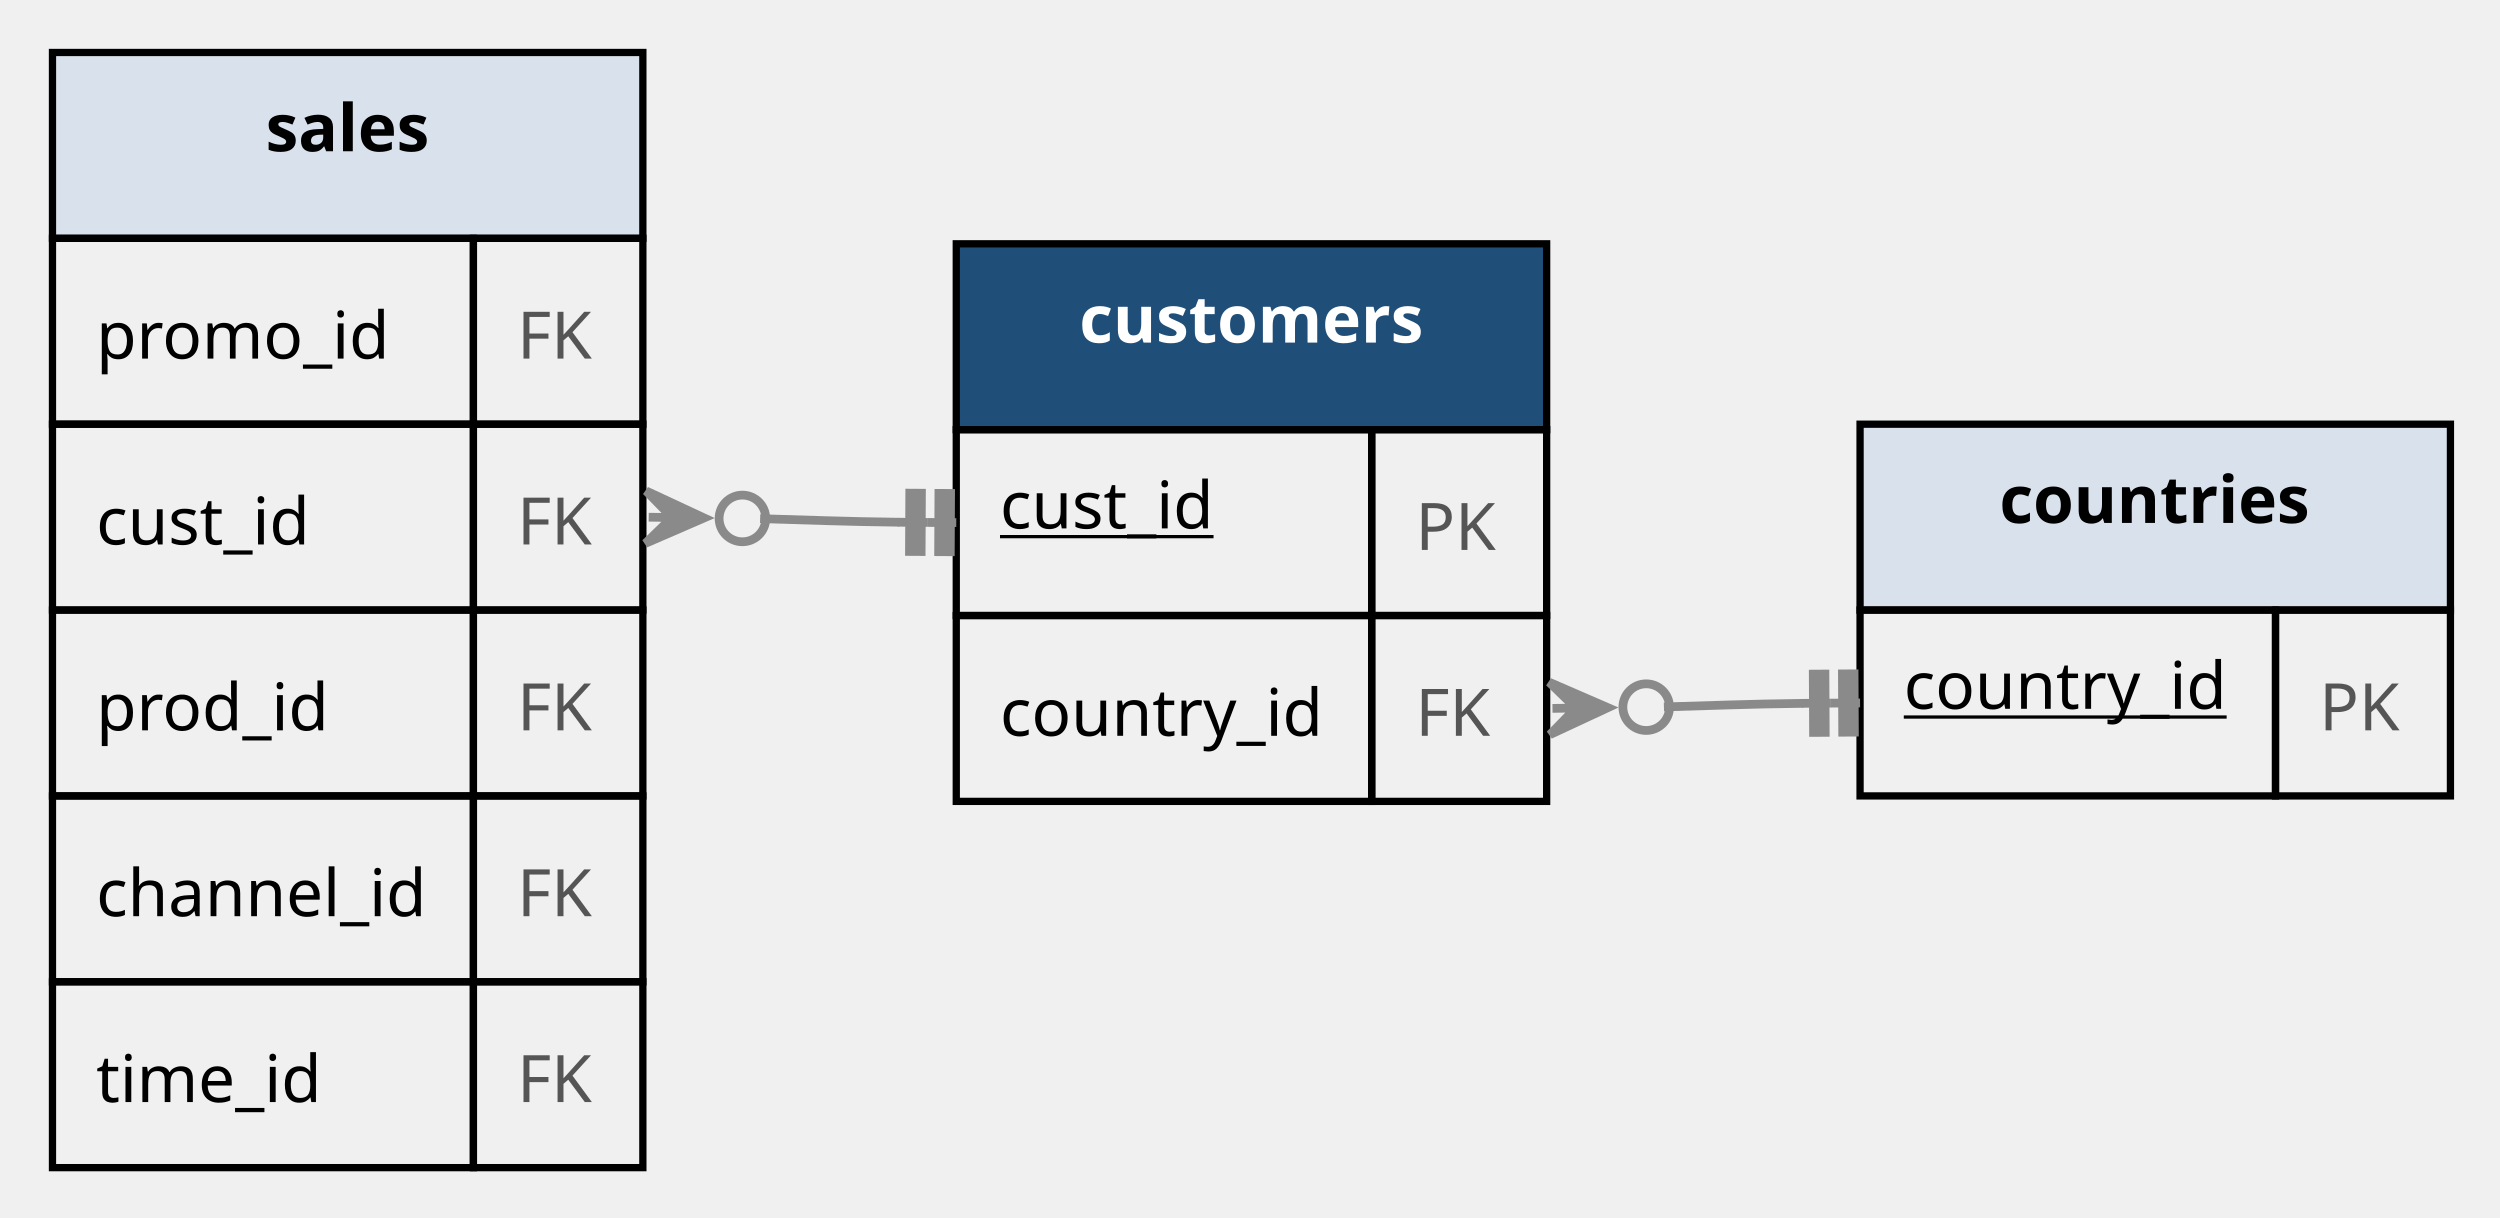
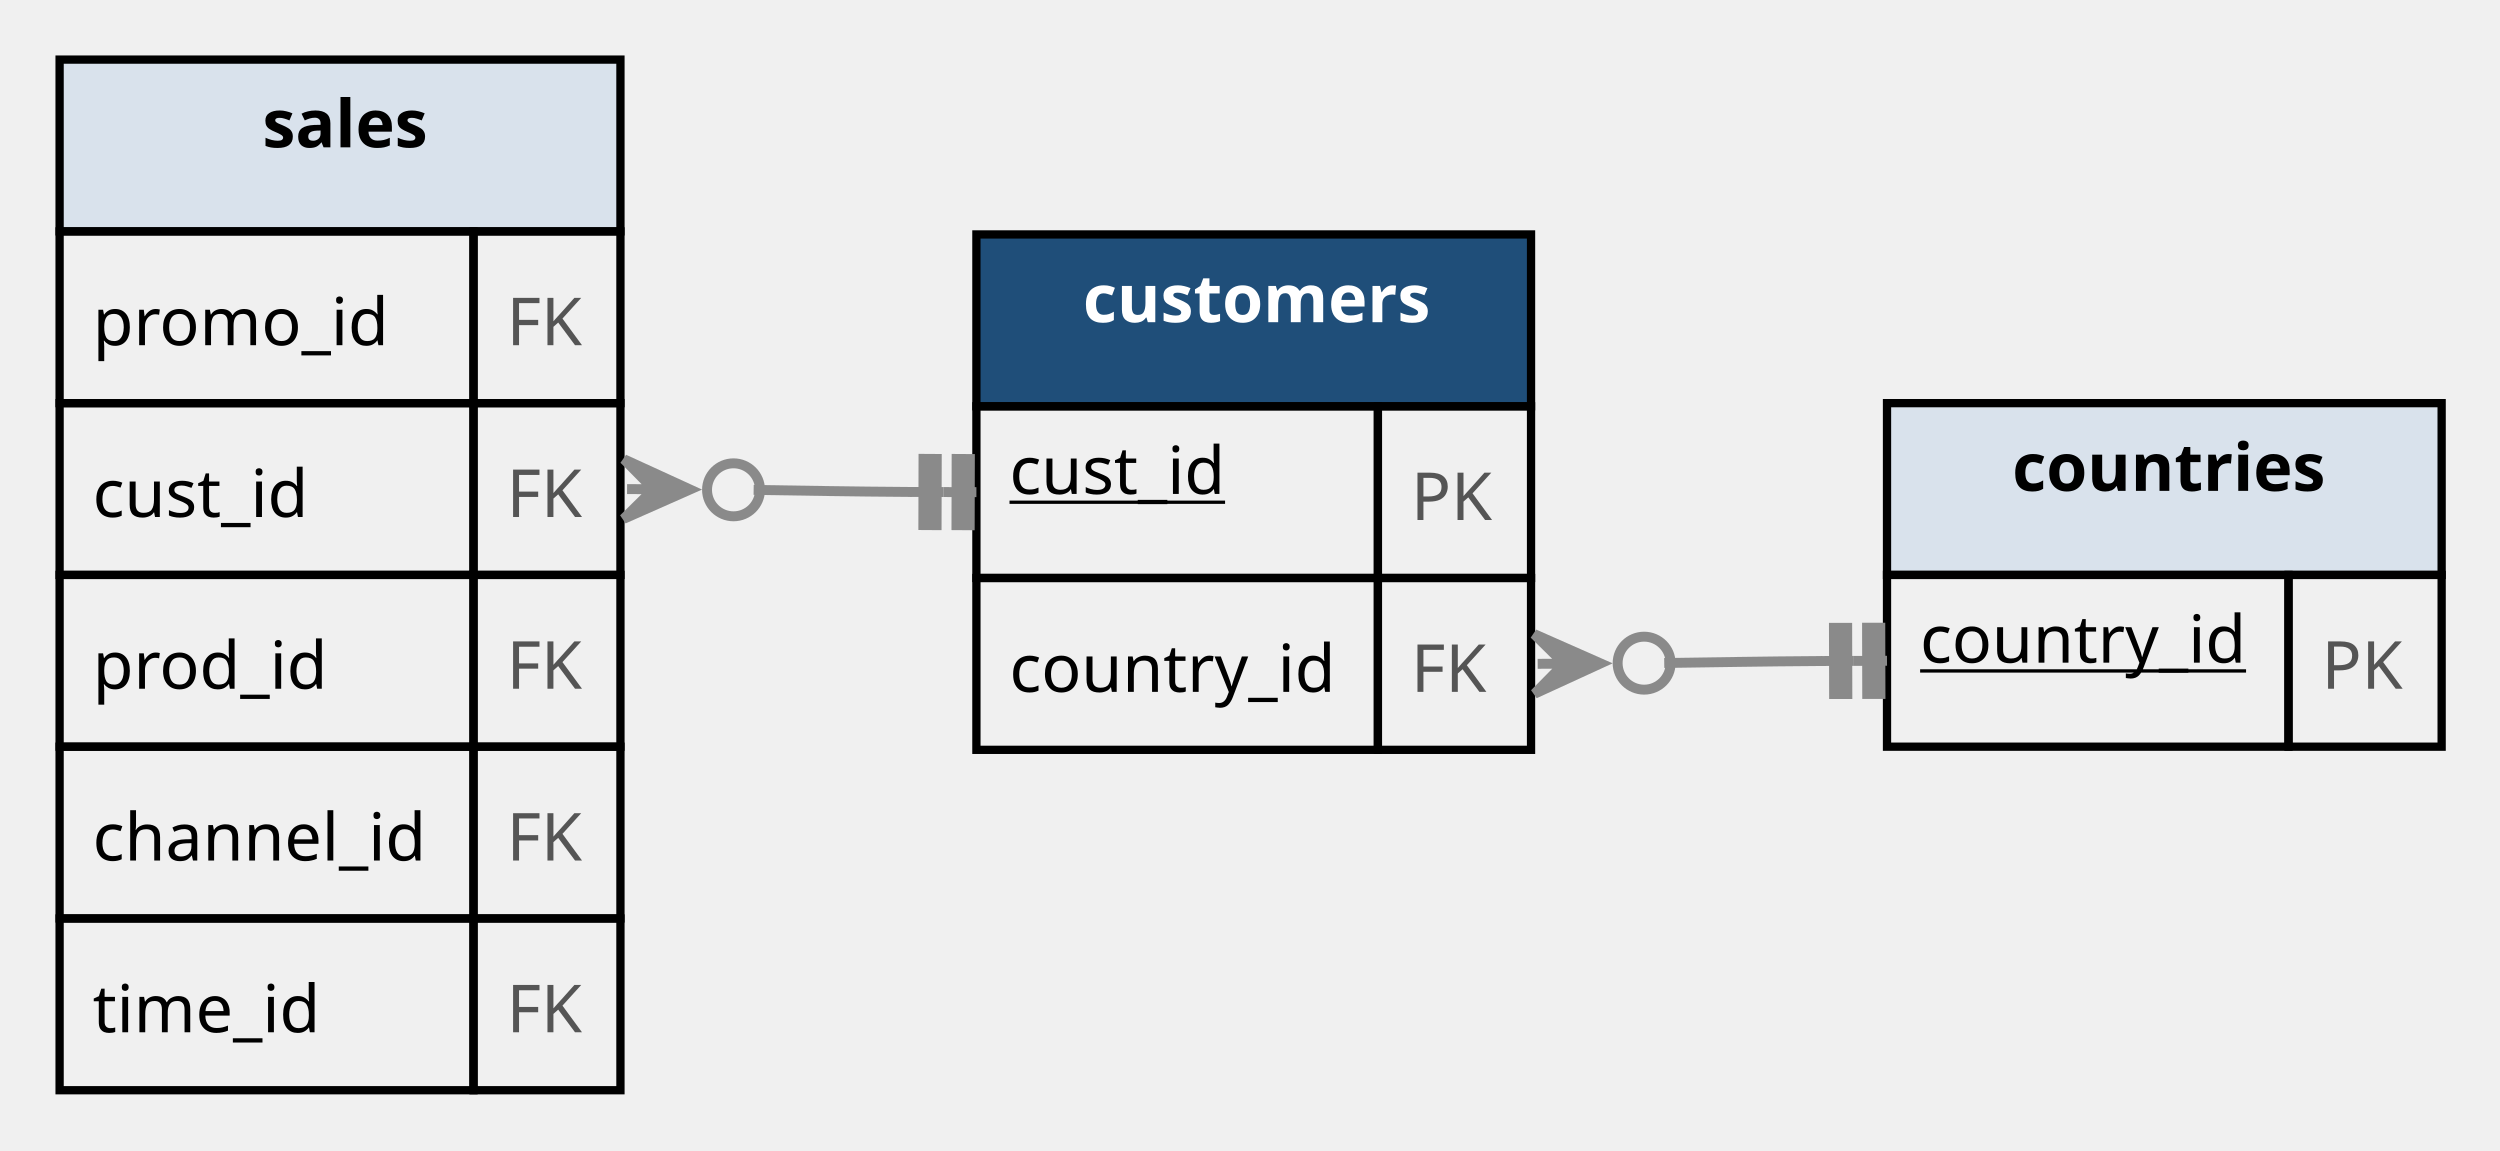
- <svg xmlns="http://www.w3.org/2000/svg" width="343pt" height="167pt" viewBox="0.00 0.00 343.00 167.00">
-   <g id="graph0" class="graph" transform="scale(1 1) rotate(0) translate(7.2 160.2)">
+ <svg xmlns="http://www.w3.org/2000/svg" width="302pt" height="139pt" viewBox="0.00 0.00 302.00 139.00">
+   <g id="graph0" class="graph" transform="scale(1 1) rotate(0) translate(7.2 131.7)">
    <g id="node1" class="node">
-       <polygon fill="#1f4e79" stroke="none" points="124,-101.25 124,-126.75 205,-126.75 205,-101.25 124,-101.25" />
-       <polygon fill="none" stroke="#000000" points="124,-101.25 124,-126.75 205,-126.75 205,-101.25 124,-101.25" />
-       <text xml:space="preserve" text-anchor="start" x="140.88" y="-113.2" font-family="Noto Sans KR" font-weight="bold" font-size="9.00" fill="#ffffff">customers</text>
-       <polygon fill="none" stroke="#000000" points="124,-75.75 124,-101.25 181,-101.25 181,-75.75 124,-75.75" />
-       <text xml:space="preserve" text-anchor="start" x="130" y="-87.7" font-family="Noto Sans KR" text-decoration="underline" font-size="9.00">cust_id</text>
-       <polygon fill="none" stroke="#000000" points="181,-75.75 181,-101.25 205,-101.25 205,-75.75 181,-75.75" />
-       <text xml:space="preserve" text-anchor="start" x="187" y="-84.75" font-family="Noto Sans KR" font-size="9.00" fill="#555555">PK</text>
-       <polygon fill="none" stroke="#000000" points="124,-50.25 124,-75.75 181,-75.75 181,-50.25 124,-50.25" />
-       <text xml:space="preserve" text-anchor="start" x="130" y="-59.25" font-family="Noto Sans KR" font-size="9.00">country_id</text>
-       <polygon fill="none" stroke="#000000" points="181,-50.25 181,-75.75 205,-75.75 205,-50.25 181,-50.25" />
-       <text xml:space="preserve" text-anchor="start" x="187" y="-59.25" font-family="Noto Sans KR" font-size="9.00" fill="#555555">FK</text>
+       <polygon fill="#1f4e79" stroke="none" points="110.75,-82.62 110.75,-103.38 177.75,-103.38 177.75,-82.62 110.75,-82.62" />
+       <polygon fill="none" stroke="#000000" points="110.75,-82.62 110.75,-103.38 177.75,-103.38 177.75,-82.62 110.75,-82.62" />
+       <text xml:space="preserve" text-anchor="start" x="123.62" y="-92.78" font-family="Noto Sans KR" font-weight="bold" font-size="8.00" fill="#ffffff">customers</text>
+       <polygon fill="none" stroke="#000000" points="110.75,-61.88 110.75,-82.62 159.25,-82.62 159.25,-61.88 110.75,-61.88" />
+       <text xml:space="preserve" text-anchor="start" x="114.75" y="-72.03" font-family="Noto Sans KR" text-decoration="underline" font-size="8.00">cust_id</text>
+       <polygon fill="none" stroke="#000000" points="159.25,-61.88 159.25,-82.62 177.75,-82.62 177.75,-61.88 159.25,-61.88" />
+       <text xml:space="preserve" text-anchor="start" x="163.25" y="-68.88" font-family="Noto Sans KR" font-size="8.00" fill="#555555">PK</text>
+       <polygon fill="none" stroke="#000000" points="110.75,-41.12 110.75,-61.88 159.25,-61.88 159.25,-41.12 110.75,-41.12" />
+       <text xml:space="preserve" text-anchor="start" x="114.75" y="-48.12" font-family="Noto Sans KR" font-size="8.00">country_id</text>
+       <polygon fill="none" stroke="#000000" points="159.25,-41.12 159.25,-61.88 177.75,-61.88 177.75,-41.12 159.25,-41.12" />
+       <text xml:space="preserve" text-anchor="start" x="163.25" y="-48.12" font-family="Noto Sans KR" font-size="8.00" fill="#555555">FK</text>
    </g>
    <g id="node2" class="node">
-       <polygon fill="#d9e2ec" stroke="none" points="248,-76.5 248,-102 329,-102 329,-76.5 248,-76.5" />
-       <polygon fill="none" stroke="#000000" points="248,-76.5 248,-102 329,-102 329,-76.5 248,-76.5" />
-       <text xml:space="preserve" text-anchor="start" x="267.12" y="-88.45" font-family="Noto Sans KR" font-weight="bold" font-size="9.00" fill="#000000">countries</text>
-       <polygon fill="none" stroke="#000000" points="248,-51 248,-76.5 305,-76.5 305,-51 248,-51" />
-       <text xml:space="preserve" text-anchor="start" x="254" y="-62.95" font-family="Noto Sans KR" text-decoration="underline" font-size="9.00">country_id</text>
-       <polygon fill="none" stroke="#000000" points="305,-51 305,-76.5 329,-76.5 329,-51 305,-51" />
-       <text xml:space="preserve" text-anchor="start" x="311" y="-60" font-family="Noto Sans KR" font-size="9.00" fill="#555555">PK</text>
+       <polygon fill="#d9e2ec" stroke="none" points="220.75,-62.25 220.75,-83 287.75,-83 287.75,-62.25 220.75,-62.25" />
+       <polygon fill="none" stroke="#000000" points="220.75,-62.25 220.75,-83 287.75,-83 287.75,-62.25 220.75,-62.25" />
+       <text xml:space="preserve" text-anchor="start" x="235.88" y="-72.4" font-family="Noto Sans KR" font-weight="bold" font-size="8.00" fill="#000000">countries</text>
+       <polygon fill="none" stroke="#000000" points="220.75,-41.5 220.75,-62.25 269.25,-62.25 269.25,-41.5 220.75,-41.5" />
+       <text xml:space="preserve" text-anchor="start" x="224.75" y="-51.65" font-family="Noto Sans KR" text-decoration="underline" font-size="8.00">country_id</text>
+       <polygon fill="none" stroke="#000000" points="269.25,-41.5 269.25,-62.25 287.75,-62.25 287.75,-41.5 269.25,-41.5" />
+       <text xml:space="preserve" text-anchor="start" x="273.25" y="-48.5" font-family="Noto Sans KR" font-size="8.00" fill="#555555">PK</text>
    </g>
    <g id="edge1" class="edge">
-       <path fill="none" stroke="#8a8a8a" stroke-width="1.2" d="M221.09,-63.21C227.33,-63.38 232.52,-63.61 240.18,-63.7" />
-       <polygon fill="#8a8a8a" stroke="#8a8a8a" stroke-width="1.2" points="213.4,-63.11 205.45,-59.41 209,-63.05 205.8,-63.01 205.8,-63.01 205.8,-63.01 209,-63.05 205.35,-66.6 213.4,-63.11" />
-       <ellipse fill="none" stroke="#8a8a8a" stroke-width="1.2" cx="218.66" cy="-63.18" rx="3.2" ry="3.2" />
-       <polygon fill="#8a8a8a" stroke="#8a8a8a" stroke-width="1.2" points="247.22,-59.75 247.18,-67.75 245.58,-67.74 245.62,-59.74 247.22,-59.75" />
-       <polyline fill="none" stroke="#8a8a8a" stroke-width="1.2" points="248,-63.75 244,-63.73" />
-       <polygon fill="#8a8a8a" stroke="#8a8a8a" stroke-width="1.2" points="243.22,-59.72 243.18,-67.72 241.58,-67.71 241.62,-59.71 243.22,-59.72" />
-       <polyline fill="none" stroke="#8a8a8a" stroke-width="1.2" points="244,-63.73 240,-63.7" />
+       <path fill="none" stroke="#8a8a8a" stroke-width="1.2" d="M193.84,-51.61C200.08,-51.69 205.28,-51.8 212.93,-51.85" />
+       <polygon fill="#8a8a8a" stroke="#8a8a8a" stroke-width="1.2" points="186.15,-51.56 178.18,-47.9 181.75,-51.53 178.55,-51.51 178.55,-51.51 178.55,-51.51 181.75,-51.53 178.13,-55.1 186.15,-51.56" />
+       <ellipse fill="none" stroke="#8a8a8a" stroke-width="1.2" cx="191.41" cy="-51.59" rx="3.2" ry="3.2" />
+       <polygon fill="#8a8a8a" stroke="#8a8a8a" stroke-width="1.2" points="219.96,-47.87 219.94,-55.87 218.34,-55.87 218.36,-47.87 219.96,-47.87" />
+       <polyline fill="none" stroke="#8a8a8a" stroke-width="1.2" points="220.75,-51.88 216.75,-51.86" />
+       <polygon fill="#8a8a8a" stroke="#8a8a8a" stroke-width="1.2" points="215.96,-47.86 215.94,-55.86 214.34,-55.86 214.36,-47.86 215.96,-47.86" />
+       <polyline fill="none" stroke="#8a8a8a" stroke-width="1.2" points="216.75,-51.86 212.75,-51.85" />
    </g>
    <g id="node3" class="node">
-       <polygon fill="#d9e2ec" stroke="none" points="0,-127.5 0,-153 81,-153 81,-127.5 0,-127.5" />
-       <polygon fill="none" stroke="#000000" points="0,-127.5 0,-153 81,-153 81,-127.5 0,-127.5" />
-       <text xml:space="preserve" text-anchor="start" x="29.25" y="-139.45" font-family="Noto Sans KR" font-weight="bold" font-size="9.00" fill="#000000">sales</text>
-       <polygon fill="none" stroke="#000000" points="0,-102 0,-127.5 57.75,-127.5 57.75,-102 0,-102" />
-       <text xml:space="preserve" text-anchor="start" x="6" y="-111" font-family="Noto Sans KR" font-size="9.00">promo_id</text>
-       <polygon fill="none" stroke="#000000" points="57.75,-102 57.75,-127.5 81,-127.5 81,-102 57.75,-102" />
-       <text xml:space="preserve" text-anchor="start" x="63.75" y="-111" font-family="Noto Sans KR" font-size="9.00" fill="#555555">FK</text>
-       <polygon fill="none" stroke="#000000" points="0,-76.5 0,-102 57.75,-102 57.75,-76.5 0,-76.5" />
-       <text xml:space="preserve" text-anchor="start" x="6" y="-85.5" font-family="Noto Sans KR" font-size="9.00">cust_id</text>
-       <polygon fill="none" stroke="#000000" points="57.75,-76.5 57.75,-102 81,-102 81,-76.5 57.75,-76.5" />
-       <text xml:space="preserve" text-anchor="start" x="63.75" y="-85.5" font-family="Noto Sans KR" font-size="9.00" fill="#555555">FK</text>
-       <polygon fill="none" stroke="#000000" points="0,-51 0,-76.5 57.75,-76.5 57.75,-51 0,-51" />
-       <text xml:space="preserve" text-anchor="start" x="6" y="-60" font-family="Noto Sans KR" font-size="9.00">prod_id</text>
-       <polygon fill="none" stroke="#000000" points="57.75,-51 57.75,-76.5 81,-76.5 81,-51 57.75,-51" />
-       <text xml:space="preserve" text-anchor="start" x="63.75" y="-60" font-family="Noto Sans KR" font-size="9.00" fill="#555555">FK</text>
-       <polygon fill="none" stroke="#000000" points="0,-25.5 0,-51 57.75,-51 57.75,-25.5 0,-25.5" />
-       <text xml:space="preserve" text-anchor="start" x="6" y="-34.5" font-family="Noto Sans KR" font-size="9.00">channel_id</text>
-       <polygon fill="none" stroke="#000000" points="57.75,-25.5 57.75,-51 81,-51 81,-25.5 57.75,-25.5" />
-       <text xml:space="preserve" text-anchor="start" x="63.75" y="-34.5" font-family="Noto Sans KR" font-size="9.00" fill="#555555">FK</text>
-       <polygon fill="none" stroke="#000000" points="0,0 0,-25.5 57.75,-25.5 57.75,0 0,0" />
-       <text xml:space="preserve" text-anchor="start" x="6" y="-9" font-family="Noto Sans KR" font-size="9.00">time_id</text>
-       <polygon fill="none" stroke="#000000" points="57.75,0 57.75,-25.5 81,-25.5 81,0 57.75,0" />
-       <text xml:space="preserve" text-anchor="start" x="63.75" y="-9" font-family="Noto Sans KR" font-size="9.00" fill="#555555">FK</text>
+       <polygon fill="#d9e2ec" stroke="none" points="0,-103.75 0,-124.5 67.75,-124.5 67.75,-103.75 0,-103.75" />
+       <polygon fill="none" stroke="#000000" points="0,-103.75 0,-124.5 67.75,-124.5 67.75,-103.75 0,-103.75" />
+       <text xml:space="preserve" text-anchor="start" x="24.5" y="-113.9" font-family="Noto Sans KR" font-weight="bold" font-size="8.00" fill="#000000">sales</text>
+       <polygon fill="none" stroke="#000000" points="0,-83 0,-103.75 50,-103.75 50,-83 0,-83" />
+       <text xml:space="preserve" text-anchor="start" x="4" y="-90" font-family="Noto Sans KR" font-size="8.00">promo_id</text>
+       <polygon fill="none" stroke="#000000" points="50,-83 50,-103.75 67.75,-103.75 67.75,-83 50,-83" />
+       <text xml:space="preserve" text-anchor="start" x="54" y="-90" font-family="Noto Sans KR" font-size="8.00" fill="#555555">FK</text>
+       <polygon fill="none" stroke="#000000" points="0,-62.25 0,-83 50,-83 50,-62.25 0,-62.25" />
+       <text xml:space="preserve" text-anchor="start" x="4" y="-69.25" font-family="Noto Sans KR" font-size="8.00">cust_id</text>
+       <polygon fill="none" stroke="#000000" points="50,-62.25 50,-83 67.75,-83 67.75,-62.25 50,-62.25" />
+       <text xml:space="preserve" text-anchor="start" x="54" y="-69.25" font-family="Noto Sans KR" font-size="8.00" fill="#555555">FK</text>
+       <polygon fill="none" stroke="#000000" points="0,-41.5 0,-62.25 50,-62.25 50,-41.5 0,-41.5" />
+       <text xml:space="preserve" text-anchor="start" x="4" y="-48.5" font-family="Noto Sans KR" font-size="8.00">prod_id</text>
+       <polygon fill="none" stroke="#000000" points="50,-41.5 50,-62.25 67.75,-62.25 67.75,-41.5 50,-41.5" />
+       <text xml:space="preserve" text-anchor="start" x="54" y="-48.5" font-family="Noto Sans KR" font-size="8.00" fill="#555555">FK</text>
+       <polygon fill="none" stroke="#000000" points="0,-20.75 0,-41.5 50,-41.5 50,-20.75 0,-20.75" />
+       <text xml:space="preserve" text-anchor="start" x="4" y="-27.75" font-family="Noto Sans KR" font-size="8.00">channel_id</text>
+       <polygon fill="none" stroke="#000000" points="50,-20.75 50,-41.5 67.75,-41.5 67.75,-20.75 50,-20.75" />
+       <text xml:space="preserve" text-anchor="start" x="54" y="-27.75" font-family="Noto Sans KR" font-size="8.00" fill="#555555">FK</text>
+       <polygon fill="none" stroke="#000000" points="0,0 0,-20.75 50,-20.75 50,0 0,0" />
+       <text xml:space="preserve" text-anchor="start" x="4" y="-7" font-family="Noto Sans KR" font-size="8.00">time_id</text>
+       <polygon fill="none" stroke="#000000" points="50,0 50,-20.75 67.75,-20.75 67.75,0 50,0" />
+       <text xml:space="preserve" text-anchor="start" x="54" y="-7" font-family="Noto Sans KR" font-size="8.00" fill="#555555">FK</text>
    </g>
    <g id="edge2" class="edge">
-       <path fill="none" stroke="#8a8a8a" stroke-width="1.2" d="M97.09,-89.04C103.33,-88.87 108.52,-88.64 116.18,-88.55" />
-       <polygon fill="#8a8a8a" stroke="#8a8a8a" stroke-width="1.2" points="89.4,-89.14 81.35,-85.65 85,-89.2 81.8,-89.24 81.8,-89.24 81.8,-89.24 85,-89.2 81.45,-92.84 89.4,-89.14" />
-       <ellipse fill="none" stroke="#8a8a8a" stroke-width="1.2" cx="94.66" cy="-89.07" rx="3.2" ry="3.2" />
-       <polygon fill="#8a8a8a" stroke="#8a8a8a" stroke-width="1.2" points="123.18,-84.5 123.22,-92.5 121.62,-92.51 121.58,-84.51 123.18,-84.5" />
-       <polyline fill="none" stroke="#8a8a8a" stroke-width="1.2" points="124,-88.5 120,-88.52" />
-       <polygon fill="#8a8a8a" stroke="#8a8a8a" stroke-width="1.2" points="119.18,-84.53 119.22,-92.53 117.62,-92.54 117.58,-84.54 119.18,-84.53" />
-       <polyline fill="none" stroke="#8a8a8a" stroke-width="1.2" points="120,-88.52 116,-88.55" />
+       <path fill="none" stroke="#8a8a8a" stroke-width="1.2" d="M83.84,-72.52C90.08,-72.43 95.28,-72.32 102.93,-72.27" />
+       <polygon fill="#8a8a8a" stroke="#8a8a8a" stroke-width="1.2" points="76.15,-72.57 68.13,-69.02 71.75,-72.6 68.55,-72.62 68.55,-72.62 68.55,-72.62 71.75,-72.6 68.18,-76.22 76.15,-72.57" />
+       <ellipse fill="none" stroke="#8a8a8a" stroke-width="1.2" cx="81.41" cy="-72.53" rx="3.2" ry="3.2" />
+       <polygon fill="#8a8a8a" stroke="#8a8a8a" stroke-width="1.2" points="109.94,-68.25 109.96,-76.25 108.36,-76.26 108.34,-68.26 109.94,-68.25" />
+       <polyline fill="none" stroke="#8a8a8a" stroke-width="1.2" points="110.75,-72.25 106.75,-72.26" />
+       <polygon fill="#8a8a8a" stroke="#8a8a8a" stroke-width="1.2" points="105.94,-68.26 105.96,-76.26 104.36,-76.27 104.34,-68.27 105.94,-68.26" />
+       <polyline fill="none" stroke="#8a8a8a" stroke-width="1.2" points="106.75,-72.26 102.75,-72.27" />
    </g>
  </g>
</svg>
